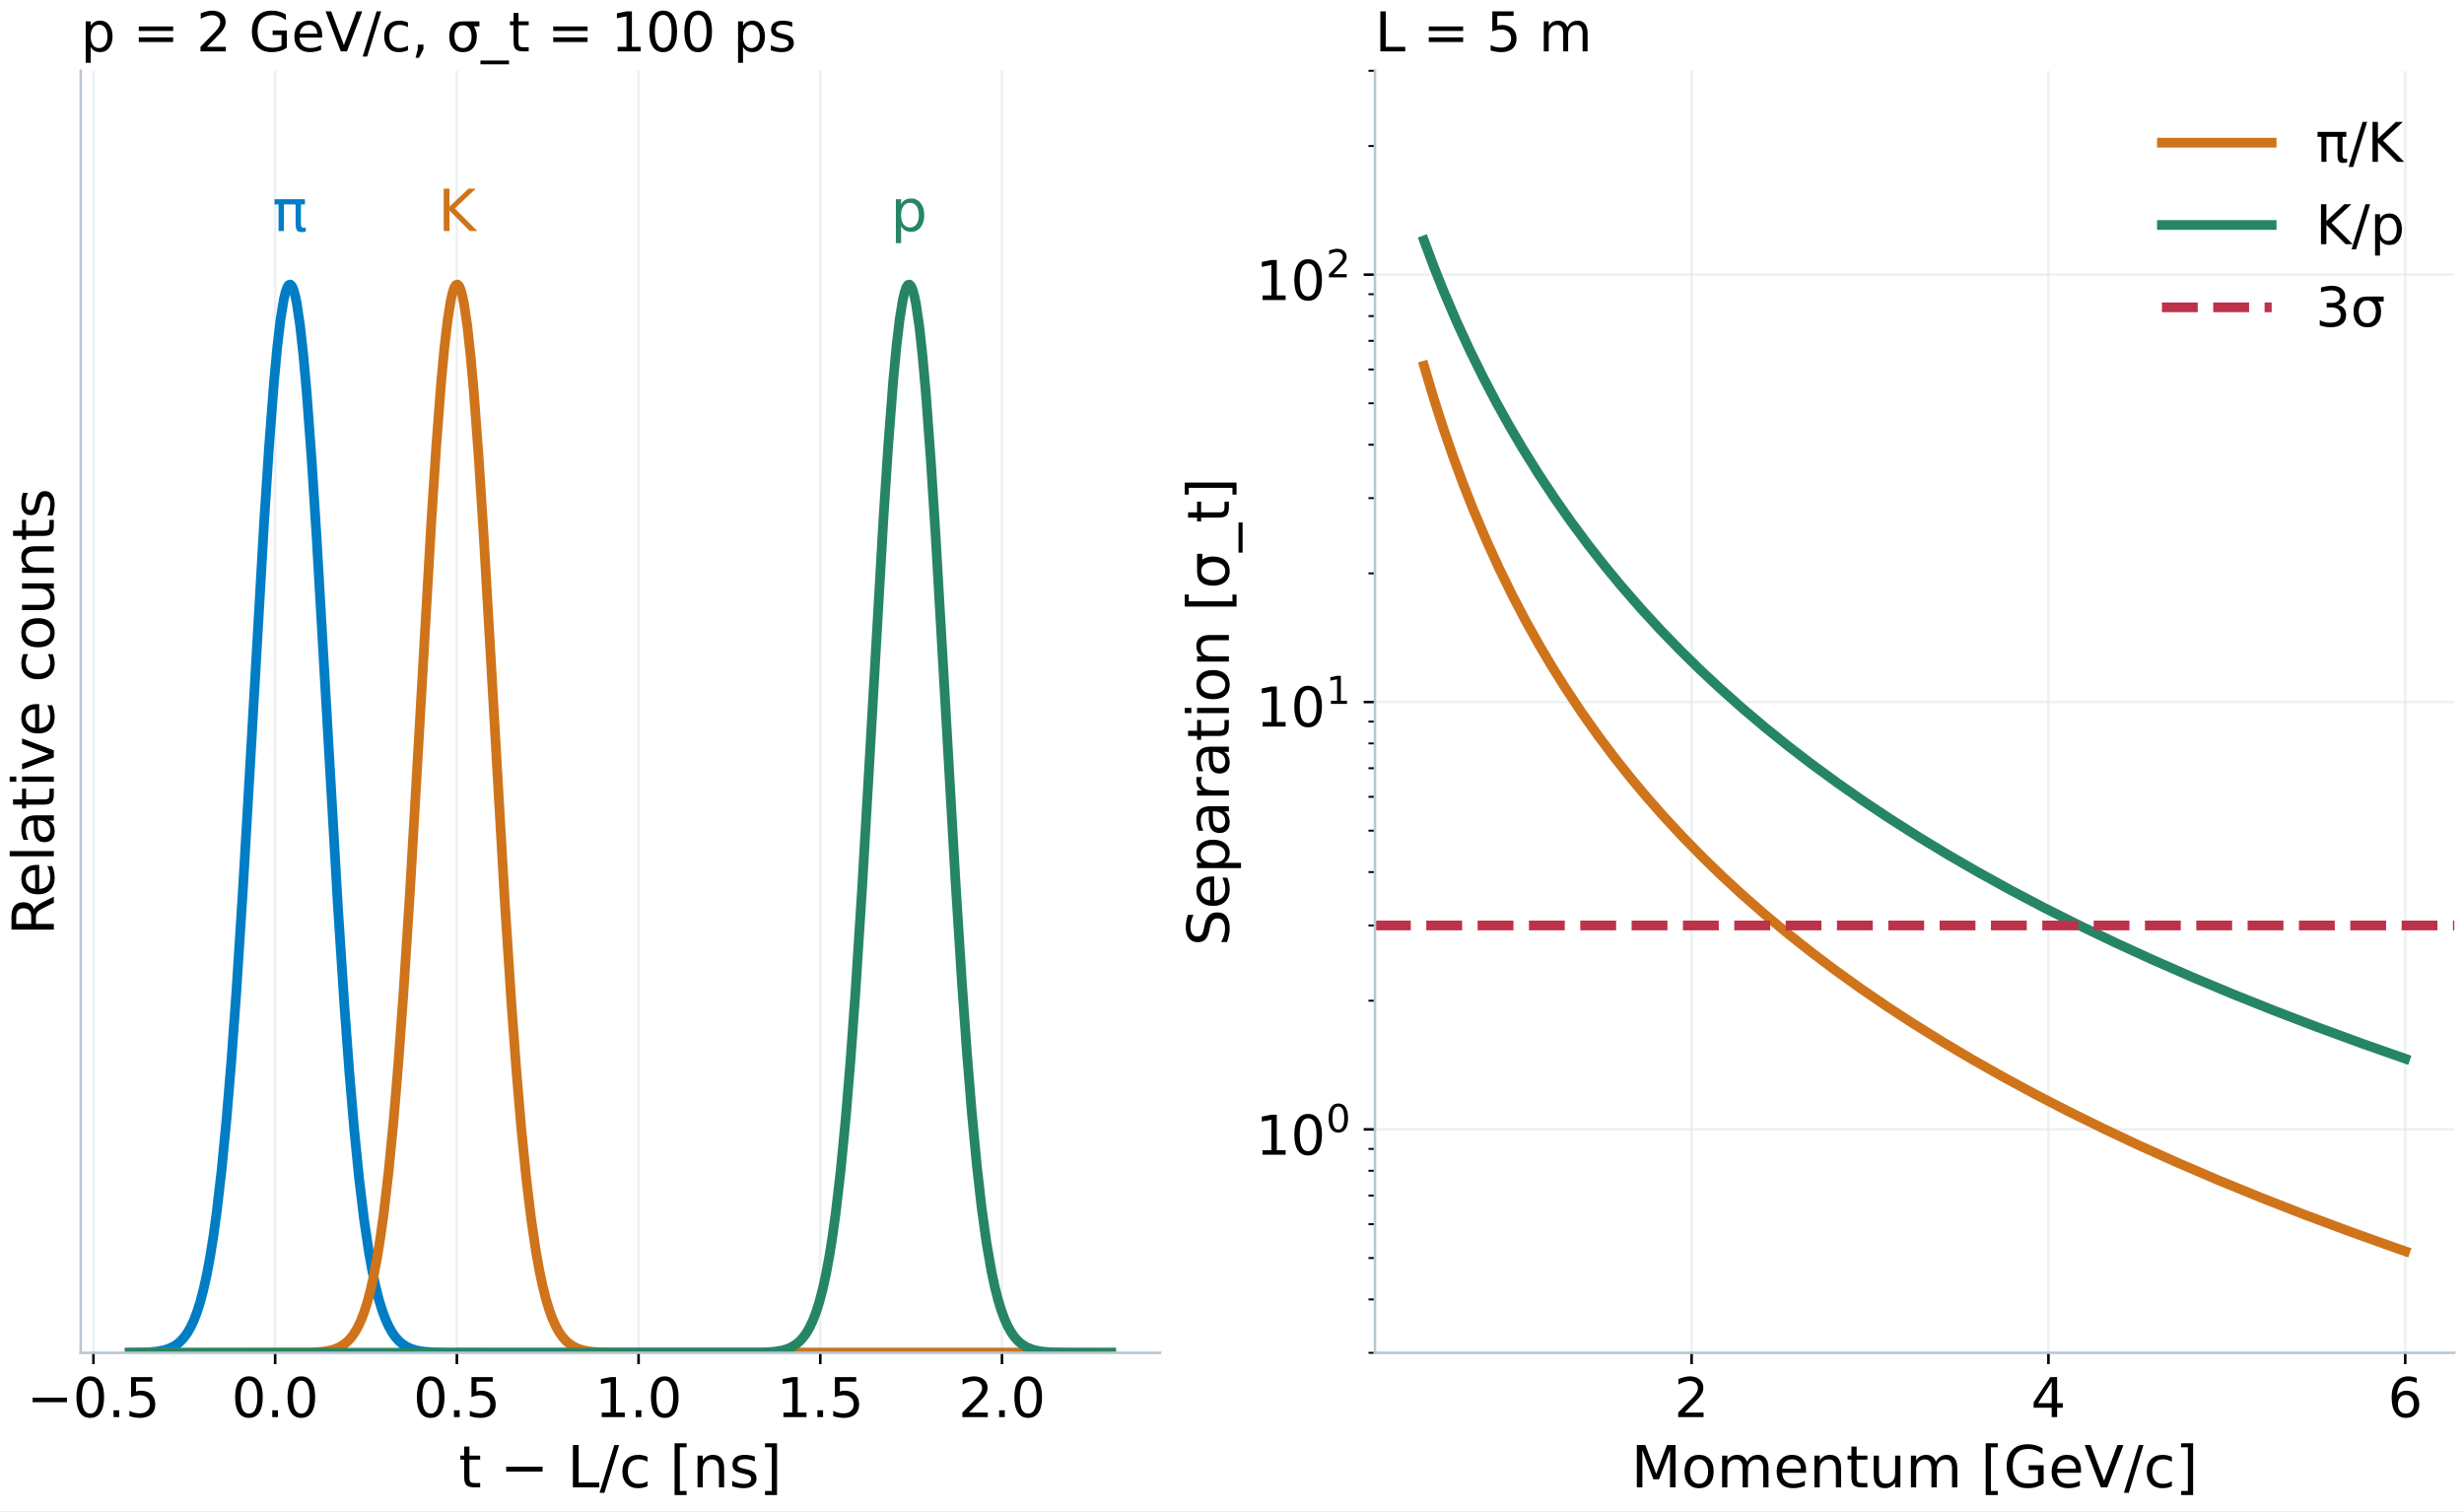
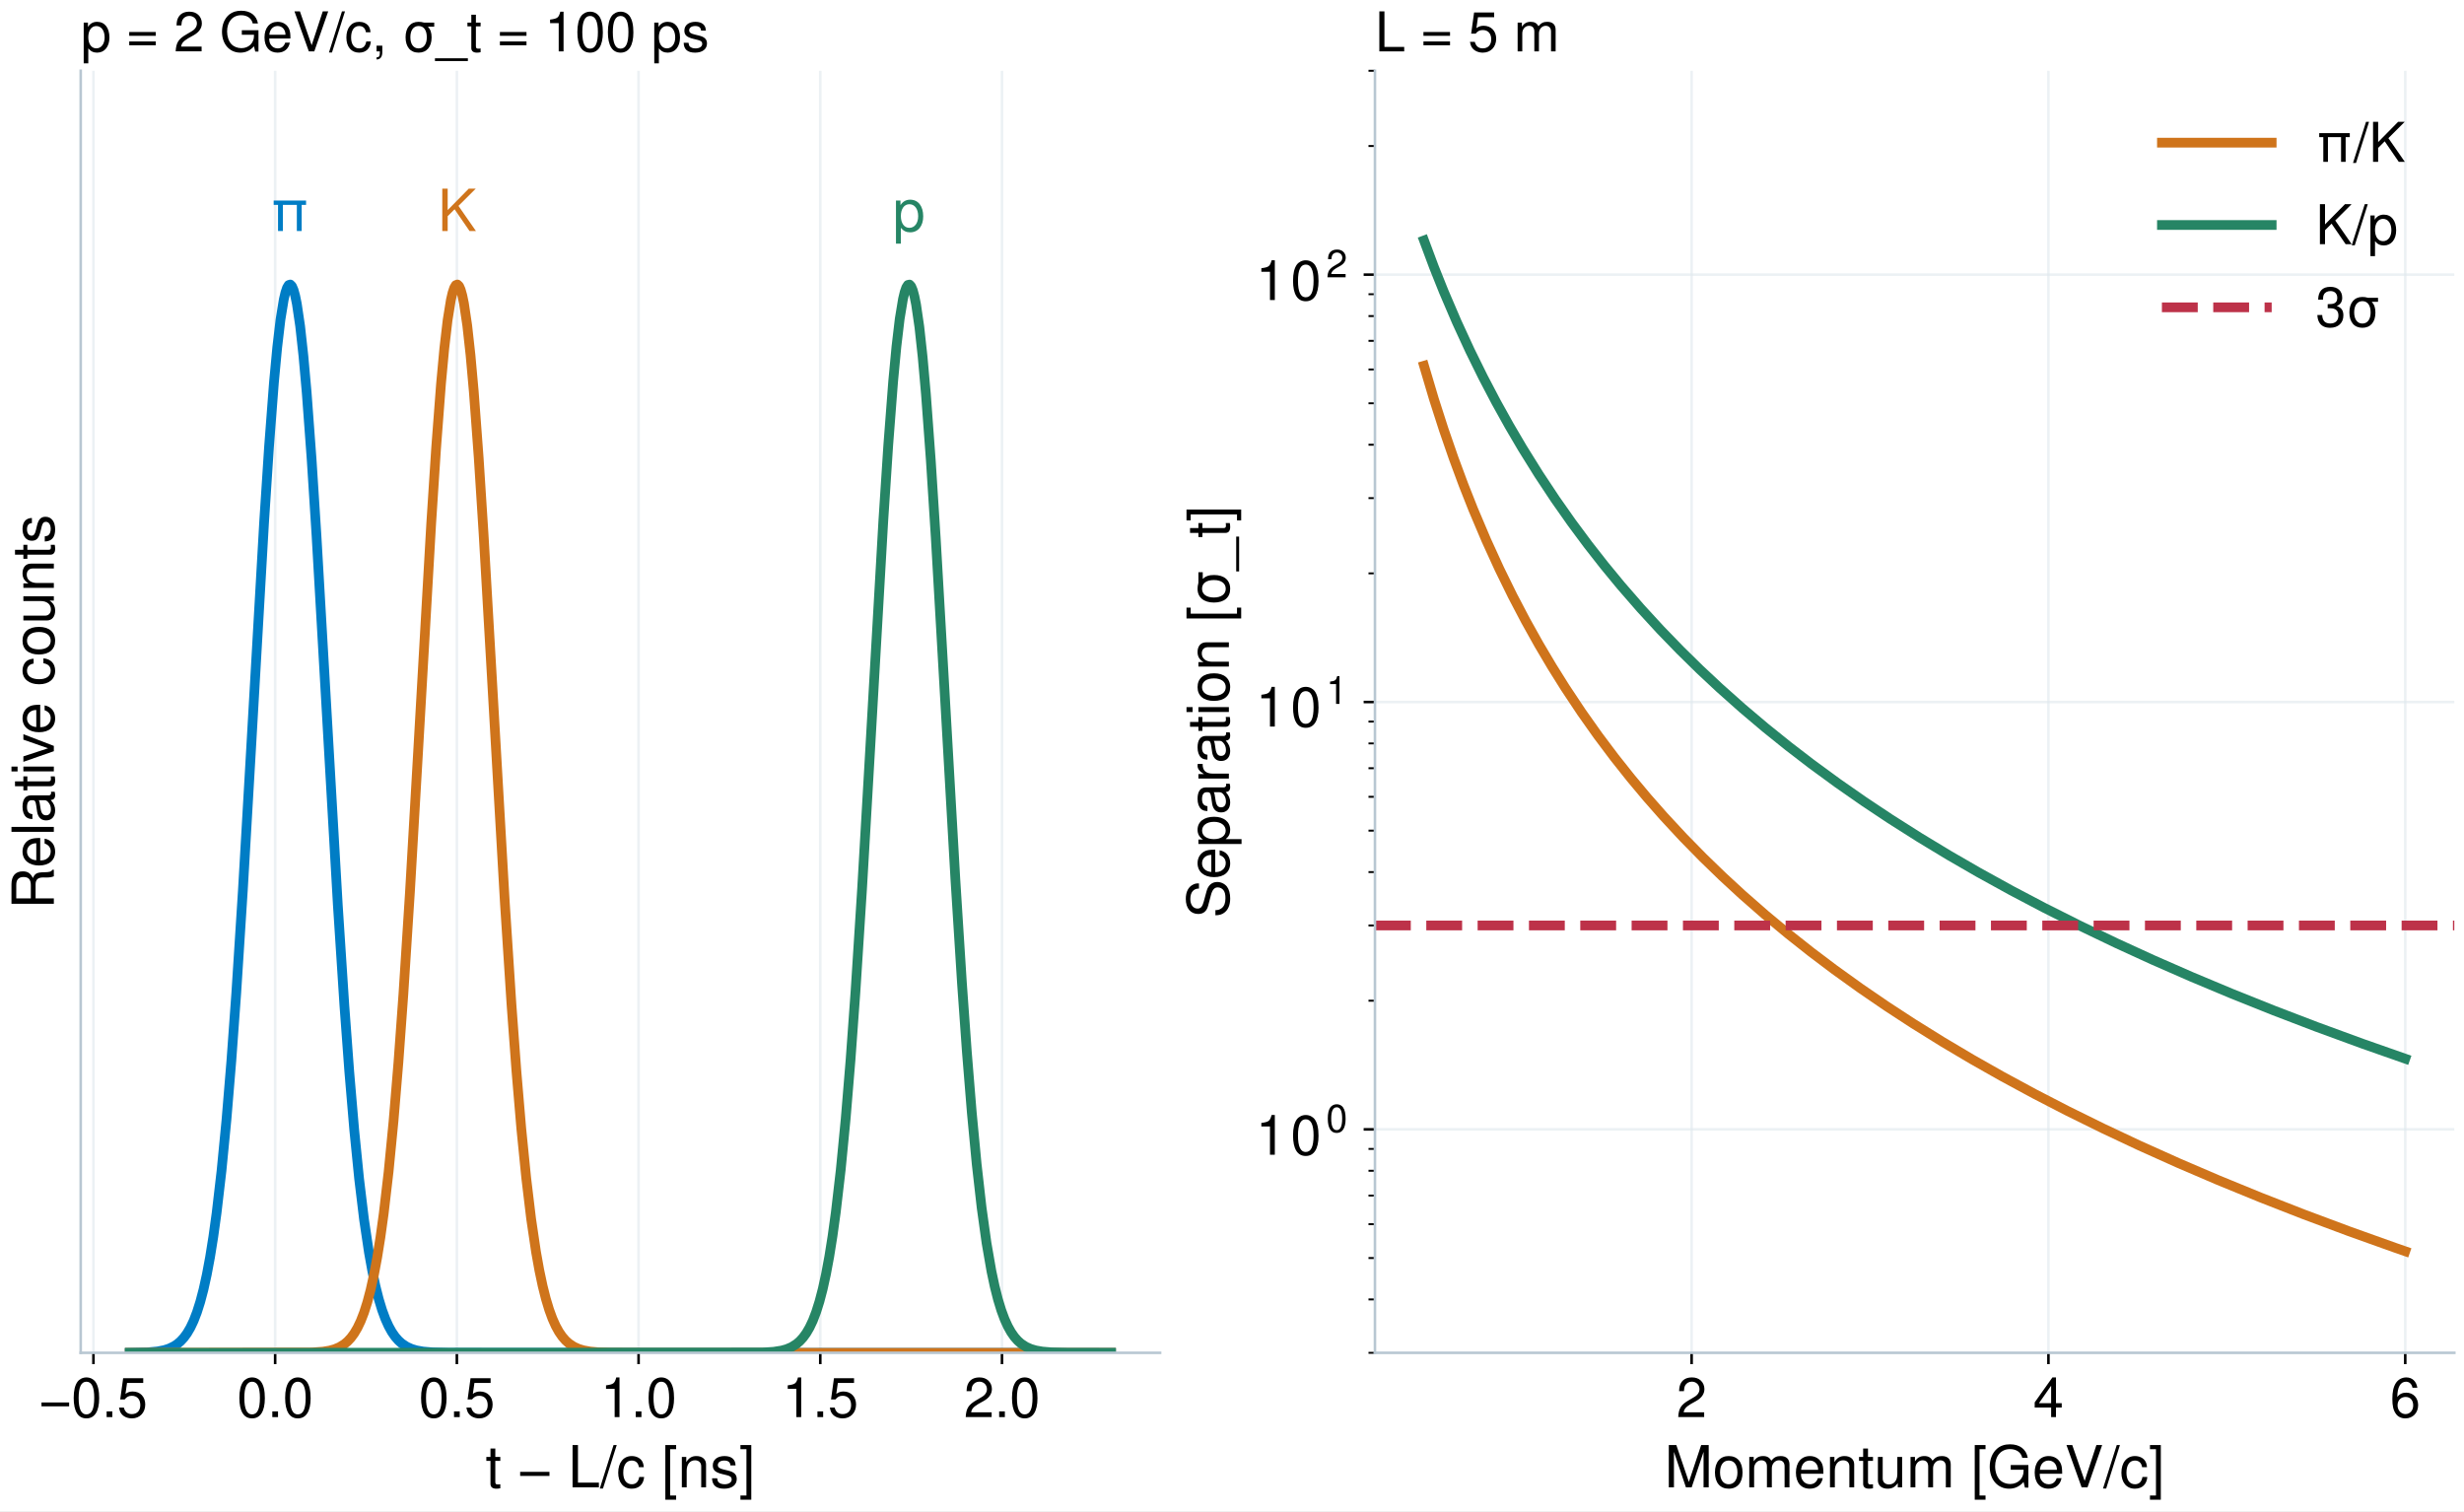
<svg xmlns="http://www.w3.org/2000/svg" xmlns:xlink="http://www.w3.org/1999/xlink" width="763.2pt" height="468pt" viewBox="0 0 763.2 468" version="1.1">
  <defs>
    <style type="text/css">*{stroke-linejoin: round; stroke-linecap: butt}</style>
  </defs>
  <g id="figure_1">
    <g id="patch_1">
      <path d="M 0 468  L 763.2 468  L 763.2 0  L 0 0  z " style="fill: #ffffff" />
    </g>
    <g id="axes_1">
      <g id="patch_2">
        <path d="M 25.002 418.998  L 359.324 418.998  L 359.324 21.916  L 25.002 21.916  z " style="fill: #ffffff" />
      </g>
      <g id="matplotlib.axis_1">
        <g id="xtick_1">
          <g id="line2d_1">
            <path d="M 28.941 418.998  L 28.941 21.916  " clip-path="url(#pc2891d6154)" style="fill: none; stroke: #e0e8ed; stroke-opacity: 0.6; stroke-width: 0.8; stroke-linecap: square" />
          </g>
          <g id="line2d_2">
            <defs>
              <path id="ma9c0c4a895" d="M 0 0  L 0 3.5  " style="stroke: #000000; stroke-width: 0.8" />
            </defs>
            <g>
              <use xlink:href="#ma9c0c4a895" x="28.941" y="418.998" style="stroke: #000000; stroke-width: 0.8" />
            </g>
          </g>
          <g id="text_1">
-             <text style="font-size: 17px; font-family: 'DejaVu Sans'; text-anchor: middle" x="28.941" y="438.914" transform="rotate(-0 28.94147 438.9144)">−0.5</text>
+             <text style="font-size: 17px; font-family: 'Helvetica Neue', Helvetica, Arial, sans-serif; text-anchor: middle" x="28.941" y="438.914" transform="rotate(-0 28.94147 438.9144)">−0.5</text>
          </g>
        </g>
        <g id="xtick_2">
          <g id="line2d_3">
            <path d="M 85.225 418.998  L 85.225 21.916  " clip-path="url(#pc2891d6154)" style="fill: none; stroke: #e0e8ed; stroke-opacity: 0.6; stroke-width: 0.8; stroke-linecap: square" />
          </g>
          <g id="line2d_4">
            <g>
              <use xlink:href="#ma9c0c4a895" x="85.225" y="418.998" style="stroke: #000000; stroke-width: 0.8" />
            </g>
          </g>
          <g id="text_2">
-             <text style="font-size: 17px; font-family: 'DejaVu Sans'; text-anchor: middle" x="85.225" y="438.914" transform="rotate(-0 85.2247 438.9144)">0.0</text>
+             <text style="font-size: 17px; font-family: 'Helvetica Neue', Helvetica, Arial, sans-serif; text-anchor: middle" x="85.225" y="438.914" transform="rotate(-0 85.2247 438.9144)">0.0</text>
          </g>
        </g>
        <g id="xtick_3">
          <g id="line2d_5">
            <path d="M 141.508 418.998  L 141.508 21.916  " clip-path="url(#pc2891d6154)" style="fill: none; stroke: #e0e8ed; stroke-opacity: 0.6; stroke-width: 0.8; stroke-linecap: square" />
          </g>
          <g id="line2d_6">
            <g>
              <use xlink:href="#ma9c0c4a895" x="141.508" y="418.998" style="stroke: #000000; stroke-width: 0.8" />
            </g>
          </g>
          <g id="text_3">
-             <text style="font-size: 17px; font-family: 'DejaVu Sans'; text-anchor: middle" x="141.508" y="438.914" transform="rotate(-0 141.5079 438.9144)">0.5</text>
+             <text style="font-size: 17px; font-family: 'Helvetica Neue', Helvetica, Arial, sans-serif; text-anchor: middle" x="141.508" y="438.914" transform="rotate(-0 141.5079 438.9144)">0.5</text>
          </g>
        </g>
        <g id="xtick_4">
          <g id="line2d_7">
            <path d="M 197.791 418.998  L 197.791 21.916  " clip-path="url(#pc2891d6154)" style="fill: none; stroke: #e0e8ed; stroke-opacity: 0.6; stroke-width: 0.8; stroke-linecap: square" />
          </g>
          <g id="line2d_8">
            <g>
              <use xlink:href="#ma9c0c4a895" x="197.791" y="418.998" style="stroke: #000000; stroke-width: 0.8" />
            </g>
          </g>
          <g id="text_4">
-             <text style="font-size: 17px; font-family: 'DejaVu Sans'; text-anchor: middle" x="197.791" y="438.914" transform="rotate(-0 197.7911 438.9144)">1.0</text>
+             <text style="font-size: 17px; font-family: 'Helvetica Neue', Helvetica, Arial, sans-serif; text-anchor: middle" x="197.791" y="438.914" transform="rotate(-0 197.7911 438.9144)">1.0</text>
          </g>
        </g>
        <g id="xtick_5">
          <g id="line2d_9">
            <path d="M 254.074 418.998  L 254.074 21.916  " clip-path="url(#pc2891d6154)" style="fill: none; stroke: #e0e8ed; stroke-opacity: 0.6; stroke-width: 0.8; stroke-linecap: square" />
          </g>
          <g id="line2d_10">
            <g>
              <use xlink:href="#ma9c0c4a895" x="254.074" y="418.998" style="stroke: #000000; stroke-width: 0.8" />
            </g>
          </g>
          <g id="text_5">
-             <text style="font-size: 17px; font-family: 'DejaVu Sans'; text-anchor: middle" x="254.074" y="438.914" transform="rotate(-0 254.0744 438.9144)">1.5</text>
+             <text style="font-size: 17px; font-family: 'Helvetica Neue', Helvetica, Arial, sans-serif; text-anchor: middle" x="254.074" y="438.914" transform="rotate(-0 254.0744 438.9144)">1.5</text>
          </g>
        </g>
        <g id="xtick_6">
          <g id="line2d_11">
            <path d="M 310.358 418.998  L 310.358 21.916  " clip-path="url(#pc2891d6154)" style="fill: none; stroke: #e0e8ed; stroke-opacity: 0.6; stroke-width: 0.8; stroke-linecap: square" />
          </g>
          <g id="line2d_12">
            <g>
              <use xlink:href="#ma9c0c4a895" x="310.358" y="418.998" style="stroke: #000000; stroke-width: 0.8" />
            </g>
          </g>
          <g id="text_6">
-             <text style="font-size: 17px; font-family: 'DejaVu Sans'; text-anchor: middle" x="310.358" y="438.914" transform="rotate(-0 310.3576 438.9144)">2.0</text>
+             <text style="font-size: 17px; font-family: 'Helvetica Neue', Helvetica, Arial, sans-serif; text-anchor: middle" x="310.358" y="438.914" transform="rotate(-0 310.3576 438.9144)">2.0</text>
          </g>
        </g>
        <g id="text_7">
-           <text style="font-size: 18px; font-family: 'DejaVu Sans'; text-anchor: middle" x="192.163" y="460.676" transform="rotate(-0 192.1628 460.6755)">t − L/c [ns]</text>
+           <text style="font-size: 18px; font-family: 'Helvetica Neue', Helvetica, Arial, sans-serif; text-anchor: middle" x="192.163" y="460.676" transform="rotate(-0 192.1628 460.6755)">t − L/c [ns]</text>
        </g>
      </g>
      <g id="matplotlib.axis_2">
        <g id="text_8">
-           <text style="font-size: 18px; font-family: 'DejaVu Sans'; text-anchor: middle" x="16.677" y="220.457" transform="rotate(-90 16.67743 220.4573)">Relative counts</text>
+           <text style="font-size: 18px; font-family: 'Helvetica Neue', Helvetica, Arial, sans-serif; text-anchor: middle" x="16.677" y="220.457" transform="rotate(-90 16.67743 220.4573)">Relative counts</text>
        </g>
      </g>
      <g id="line2d_13">
        <path d="M 40.198 418.978  L 45.779 418.84  L 48.824 418.558  L 50.853 418.164  L 52.376 417.678  L 53.898 416.947  L 54.913 416.276  L 55.927 415.413  L 56.942 414.315  L 57.957 412.93  L 58.972 411.2  L 59.987 409.057  L 61.001 406.428  L 62.016 403.233  L 63.031 399.385  L 64.046 394.796  L 65.06 389.375  L 66.075 383.033  L 67.09 375.687  L 68.612 362.626  L 70.134 346.957  L 71.657 328.6  L 73.179 307.621  L 75.208 276.012  L 77.745 232.334  L 81.804 161.72  L 83.327 138.393  L 84.849 118.495  L 85.864 107.632  L 86.878 98.987  L 87.893 92.764  L 88.401 90.61  L 88.908 89.112  L 89.415 88.28  L 89.923 88.119  L 90.43 88.63  L 90.938 89.81  L 91.445 91.651  L 91.952 94.143  L 92.967 101.013  L 93.982 110.258  L 94.997 121.66  L 96.519 142.229  L 98.041 166.042  L 100.578 209.937  L 104.637 280.336  L 106.667 311.445  L 108.189 331.981  L 109.711 349.871  L 111.233 365.079  L 112.756 377.702  L 114.278 387.944  L 115.293 393.577  L 116.307 398.357  L 117.322 402.374  L 118.337 405.718  L 119.352 408.475  L 120.366 410.727  L 121.381 412.55  L 122.396 414.011  L 123.411 415.173  L 124.426 416.088  L 125.948 417.096  L 127.47 417.777  L 128.992 418.229  L 131.022 418.594  L 134.066 418.854  L 138.633 418.971  L 152.84 418.998  L 344.128 418.998  L 344.128 418.998  " clip-path="url(#pc2891d6154)" style="fill: none; stroke: #007dc5; stroke-width: 3; stroke-linecap: square" />
      </g>
      <g id="line2d_14">
        <path d="M 40.198 418.998  L 96.519 418.888  L 100.071 418.629  L 102.1 418.291  L 103.622 417.873  L 105.145 417.239  L 106.667 416.297  L 107.682 415.441  L 108.696 414.35  L 109.711 412.975  L 110.726 411.255  L 111.741 409.126  L 112.756 406.512  L 113.77 403.334  L 114.785 399.507  L 115.8 394.94  L 116.815 389.545  L 117.83 383.231  L 118.844 375.915  L 120.366 362.903  L 121.889 347.285  L 123.411 328.979  L 124.933 308.049  L 126.963 276.495  L 129.5 232.856  L 133.559 162.197  L 135.081 138.814  L 136.603 118.84  L 137.618 107.916  L 138.633 99.204  L 139.647 92.909  L 140.155 90.717  L 140.662 89.181  L 141.17 88.31  L 141.677 88.11  L 142.184 88.582  L 142.692 89.724  L 143.199 91.527  L 143.707 93.981  L 144.721 100.78  L 145.736 109.959  L 146.751 121.302  L 148.273 141.798  L 149.795 165.559  L 152.332 209.414  L 156.391 279.859  L 158.421 311.024  L 159.943 331.609  L 161.465 349.552  L 162.988 364.81  L 164.51 377.482  L 166.032 387.767  L 167.047 393.427  L 168.062 398.23  L 169.076 402.268  L 170.091 405.63  L 171.106 408.402  L 172.121 410.668  L 173.136 412.502  L 174.15 413.974  L 175.165 415.143  L 176.18 416.064  L 177.702 417.08  L 179.224 417.767  L 180.746 418.222  L 182.776 418.59  L 185.313 418.824  L 189.372 418.958  L 200.027 418.998  L 344.128 418.998  L 344.128 418.998  " clip-path="url(#pc2891d6154)" style="fill: none; stroke: #cf741b; stroke-width: 3; stroke-linecap: square" />
      </g>
      <g id="line2d_15">
        <path d="M 40.198 418.998  L 236.052 418.905  L 239.604 418.679  L 242.141 418.278  L 243.663 417.853  L 245.186 417.209  L 246.708 416.253  L 247.723 415.384  L 248.737 414.278  L 249.752 412.884  L 250.767 411.143  L 251.782 408.987  L 252.796 406.343  L 253.811 403.129  L 254.826 399.261  L 255.841 394.649  L 256.856 389.202  L 257.87 382.832  L 258.885 375.455  L 260.407 362.345  L 261.93 346.623  L 263.452 328.213  L 264.974 307.184  L 267.004 275.521  L 269.541 231.805  L 273.6 161.237  L 275.122 137.966  L 276.644 118.146  L 277.659 107.345  L 278.674 98.768  L 279.688 92.619  L 280.196 90.503  L 280.703 89.045  L 281.211 88.252  L 281.718 88.131  L 282.225 88.681  L 282.733 89.9  L 283.24 91.78  L 283.748 94.309  L 284.762 101.252  L 285.777 110.564  L 286.792 122.026  L 288.314 142.668  L 289.836 166.534  L 292.373 210.468  L 295.925 272.488  L 297.955 304.486  L 299.477 325.817  L 300.999 344.549  L 302.521 360.593  L 304.043 374.01  L 305.566 384.972  L 307.088 393.73  L 308.103 398.486  L 309.117 402.482  L 310.132 405.807  L 311.147 408.548  L 312.162 410.786  L 313.176 412.598  L 314.191 414.05  L 315.206 415.203  L 316.221 416.112  L 317.743 417.112  L 319.265 417.788  L 320.787 418.236  L 322.817 418.598  L 325.861 418.855  L 330.428 418.972  L 344.128 418.998  L 344.128 418.998  " clip-path="url(#pc2891d6154)" style="fill: none; stroke: #268565; stroke-width: 3; stroke-linecap: square" />
      </g>
      <g id="patch_3">
        <path d="M 25.002 418.998  L 25.002 21.916  " style="fill: none; stroke: #b8c7d2; stroke-width: 0.8; stroke-linejoin: miter; stroke-linecap: square" />
      </g>
      <g id="patch_4">
        <path d="M 25.002 418.998  L 359.324 418.998  " style="fill: none; stroke: #b8c7d2; stroke-width: 0.8; stroke-linejoin: miter; stroke-linecap: square" />
      </g>
      <g id="text_9">
-         <text style="font-size: 18px; font-family: 'DejaVu Sans'; text-anchor: middle; fill: #007dc5" x="89.791" y="71.552" transform="rotate(-0 89.79058 71.55152)">π</text>
+         <text style="font-size: 18px; font-family: 'Helvetica Neue', Helvetica, Arial, sans-serif; text-anchor: middle; fill: #007dc5" x="89.791" y="71.552" transform="rotate(-0 89.79058 71.55152)">π</text>
      </g>
      <g id="text_10">
-         <text style="font-size: 18px; font-family: 'DejaVu Sans'; text-anchor: middle; fill: #cf741b" x="141.574" y="71.552" transform="rotate(-0 141.5742 71.55152)">K</text>
+         <text style="font-size: 18px; font-family: 'Helvetica Neue', Helvetica, Arial, sans-serif; text-anchor: middle; fill: #cf741b" x="141.574" y="71.552" transform="rotate(-0 141.5742 71.55152)">K</text>
      </g>
      <g id="text_11">
-         <text style="font-size: 18px; font-family: 'DejaVu Sans'; text-anchor: middle; fill: #268565" x="281.556" y="71.552" transform="rotate(-0 281.5559 71.55152)">p</text>
+         <text style="font-size: 18px; font-family: 'Helvetica Neue', Helvetica, Arial, sans-serif; text-anchor: middle; fill: #268565" x="281.556" y="71.552" transform="rotate(-0 281.5559 71.55152)">p</text>
      </g>
      <g id="text_12">
-         <text style="font-size: 17px; font-family: 'DejaVu Sans'; text-anchor: start" x="25.002" y="15.916" transform="rotate(-0 25.00165 15.91626)">p = 2 GeV/c, σ_t = 100 ps</text>
+         <text style="font-size: 17px; font-family: 'Helvetica Neue', Helvetica, Arial, sans-serif; text-anchor: start" x="25.002" y="15.916" transform="rotate(-0 25.00165 15.91626)">p = 2 GeV/c, σ_t = 100 ps</text>
      </g>
    </g>
    <g id="axes_2">
      <g id="patch_5">
        <path d="M 425.877 418.998  L 760.2 418.998  L 760.2 21.916  L 425.877 21.916  z " style="fill: #ffffff" />
      </g>
      <g id="matplotlib.axis_3">
        <g id="xtick_7">
          <g id="line2d_16">
            <path d="M 523.964 418.998  L 523.964 21.916  " clip-path="url(#pdcb439206a)" style="fill: none; stroke: #e0e8ed; stroke-opacity: 0.6; stroke-width: 0.8; stroke-linecap: square" />
          </g>
          <g id="line2d_17">
            <g>
              <use xlink:href="#ma9c0c4a895" x="523.964" y="418.998" style="stroke: #000000; stroke-width: 0.8" />
            </g>
          </g>
          <g id="text_13">
-             <text style="font-size: 17px; font-family: 'DejaVu Sans'; text-anchor: middle" x="523.964" y="438.914" transform="rotate(-0 523.9637 438.9144)">2</text>
+             <text style="font-size: 17px; font-family: 'Helvetica Neue', Helvetica, Arial, sans-serif; text-anchor: middle" x="523.964" y="438.914" transform="rotate(-0 523.9637 438.9144)">2</text>
          </g>
        </g>
        <g id="xtick_8">
          <g id="line2d_18">
            <path d="M 634.484 418.998  L 634.484 21.916  " clip-path="url(#pdcb439206a)" style="fill: none; stroke: #e0e8ed; stroke-opacity: 0.6; stroke-width: 0.8; stroke-linecap: square" />
          </g>
          <g id="line2d_19">
            <g>
              <use xlink:href="#ma9c0c4a895" x="634.484" y="418.998" style="stroke: #000000; stroke-width: 0.8" />
            </g>
          </g>
          <g id="text_14">
-             <text style="font-size: 17px; font-family: 'DejaVu Sans'; text-anchor: middle" x="634.484" y="438.914" transform="rotate(-0 634.4835 438.9144)">4</text>
+             <text style="font-size: 17px; font-family: 'Helvetica Neue', Helvetica, Arial, sans-serif; text-anchor: middle" x="634.484" y="438.914" transform="rotate(-0 634.4835 438.9144)">4</text>
          </g>
        </g>
        <g id="xtick_9">
          <g id="line2d_20">
            <path d="M 745.003 418.998  L 745.003 21.916  " clip-path="url(#pdcb439206a)" style="fill: none; stroke: #e0e8ed; stroke-opacity: 0.6; stroke-width: 0.8; stroke-linecap: square" />
          </g>
          <g id="line2d_21">
            <g>
              <use xlink:href="#ma9c0c4a895" x="745.003" y="418.998" style="stroke: #000000; stroke-width: 0.8" />
            </g>
          </g>
          <g id="text_15">
-             <text style="font-size: 17px; font-family: 'DejaVu Sans'; text-anchor: middle" x="745.003" y="438.914" transform="rotate(-0 745.0033 438.9144)">6</text>
+             <text style="font-size: 17px; font-family: 'Helvetica Neue', Helvetica, Arial, sans-serif; text-anchor: middle" x="745.003" y="438.914" transform="rotate(-0 745.0033 438.9144)">6</text>
          </g>
        </g>
        <g id="text_16">
-           <text style="font-size: 18px; font-family: 'DejaVu Sans'; text-anchor: middle" x="593.039" y="460.676" transform="rotate(-0 593.0386 460.6755)">Momentum [GeV/c]</text>
+           <text style="font-size: 18px; font-family: 'Helvetica Neue', Helvetica, Arial, sans-serif; text-anchor: middle" x="593.039" y="460.676" transform="rotate(-0 593.0386 460.6755)">Momentum [GeV/c]</text>
        </g>
      </g>
      <g id="matplotlib.axis_4">
        <g id="ytick_1">
          <g id="line2d_22">
            <path d="M 425.877 349.79  L 760.2 349.79  " clip-path="url(#pdcb439206a)" style="fill: none; stroke: #e0e8ed; stroke-opacity: 0.6; stroke-width: 0.8; stroke-linecap: square" />
          </g>
          <g id="line2d_23">
            <defs>
              <path id="m5ecd63f481" d="M 0 0  L -3.5 0  " style="stroke: #000000; stroke-width: 0.8" />
            </defs>
            <g>
              <use xlink:href="#m5ecd63f481" x="425.877" y="349.79" style="stroke: #000000; stroke-width: 0.8" />
            </g>
          </g>
          <g id="text_17">
            <g transform="translate(388.9574 357.7798)">
              <text>
-                 <tspan x="0" y="-0.141" style="font-size: 17px; font-family: 'DejaVu Sans'">1</tspan>
-                 <tspan x="10.816" y="-0.141" style="font-size: 17px; font-family: 'DejaVu Sans'">0</tspan>
-                 <tspan x="21.795" y="-7.162" style="font-size: 11.9px; font-family: 'DejaVu Sans'">0</tspan>
+                 <tspan x="0" y="-0.141" style="font-size: 17px; font-family: 'Helvetica Neue', Helvetica, Arial, sans-serif">1</tspan>
+                 <tspan x="10.816" y="-0.141" style="font-size: 17px; font-family: 'Helvetica Neue', Helvetica, Arial, sans-serif">0</tspan>
+                 <tspan x="21.795" y="-7.162" style="font-size: 11.9px; font-family: 'Helvetica Neue', Helvetica, Arial, sans-serif">0</tspan>
              </text>
            </g>
          </g>
        </g>
        <g id="ytick_2">
          <g id="line2d_24">
            <path d="M 425.877 217.429  L 760.2 217.429  " clip-path="url(#pdcb439206a)" style="fill: none; stroke: #e0e8ed; stroke-opacity: 0.6; stroke-width: 0.8; stroke-linecap: square" />
          </g>
          <g id="line2d_25">
            <g>
              <use xlink:href="#m5ecd63f481" x="425.877" y="217.429" style="stroke: #000000; stroke-width: 0.8" />
            </g>
          </g>
          <g id="text_18">
            <g transform="translate(388.9574 225.3341)">
              <text>
-                 <tspan x="0" y="-0.306" style="font-size: 17px; font-family: 'DejaVu Sans'">1</tspan>
-                 <tspan x="10.816" y="-0.306" style="font-size: 17px; font-family: 'DejaVu Sans'">0</tspan>
-                 <tspan x="21.795" y="-7.327" style="font-size: 11.9px; font-family: 'DejaVu Sans'">1</tspan>
+                 <tspan x="0" y="-0.306" style="font-size: 17px; font-family: 'Helvetica Neue', Helvetica, Arial, sans-serif">1</tspan>
+                 <tspan x="10.816" y="-0.306" style="font-size: 17px; font-family: 'Helvetica Neue', Helvetica, Arial, sans-serif">0</tspan>
+                 <tspan x="21.795" y="-7.327" style="font-size: 11.9px; font-family: 'Helvetica Neue', Helvetica, Arial, sans-serif">1</tspan>
              </text>
            </g>
          </g>
        </g>
        <g id="ytick_3">
          <g id="line2d_26">
            <path d="M 425.877 85.068  L 760.2 85.068  " clip-path="url(#pdcb439206a)" style="fill: none; stroke: #e0e8ed; stroke-opacity: 0.6; stroke-width: 0.8; stroke-linecap: square" />
          </g>
          <g id="line2d_27">
            <g>
              <use xlink:href="#m5ecd63f481" x="425.877" y="85.068" style="stroke: #000000; stroke-width: 0.8" />
            </g>
          </g>
          <g id="text_19">
            <g transform="translate(388.9574 93.05836)">
              <text>
-                 <tspan x="0" y="-0.141" style="font-size: 17px; font-family: 'DejaVu Sans'">1</tspan>
-                 <tspan x="10.816" y="-0.141" style="font-size: 17px; font-family: 'DejaVu Sans'">0</tspan>
-                 <tspan x="21.795" y="-7.162" style="font-size: 11.9px; font-family: 'DejaVu Sans'">2</tspan>
+                 <tspan x="0" y="-0.141" style="font-size: 17px; font-family: 'Helvetica Neue', Helvetica, Arial, sans-serif">1</tspan>
+                 <tspan x="10.816" y="-0.141" style="font-size: 17px; font-family: 'Helvetica Neue', Helvetica, Arial, sans-serif">0</tspan>
+                 <tspan x="21.795" y="-7.162" style="font-size: 11.9px; font-family: 'Helvetica Neue', Helvetica, Arial, sans-serif">2</tspan>
              </text>
            </g>
          </g>
        </g>
        <g id="ytick_4">
          <g id="line2d_28">
            <defs>
              <path id="m4688268053" d="M 0 0  L -2 0  " style="stroke: #000000; stroke-width: 0.6" />
            </defs>
            <g>
              <use xlink:href="#m4688268053" x="425.877" y="418.998" style="stroke: #000000; stroke-width: 0.6" />
            </g>
          </g>
        </g>
        <g id="ytick_5">
          <g id="line2d_29">
            <g>
              <use xlink:href="#m4688268053" x="425.877" y="402.461" style="stroke: #000000; stroke-width: 0.6" />
            </g>
          </g>
        </g>
        <g id="ytick_6">
          <g id="line2d_30">
            <g>
              <use xlink:href="#m4688268053" x="425.877" y="389.634" style="stroke: #000000; stroke-width: 0.6" />
            </g>
          </g>
        </g>
        <g id="ytick_7">
          <g id="line2d_31">
            <g>
              <use xlink:href="#m4688268053" x="425.877" y="379.154" style="stroke: #000000; stroke-width: 0.6" />
            </g>
          </g>
        </g>
        <g id="ytick_8">
          <g id="line2d_32">
            <g>
              <use xlink:href="#m4688268053" x="425.877" y="370.293" style="stroke: #000000; stroke-width: 0.6" />
            </g>
          </g>
        </g>
        <g id="ytick_9">
          <g id="line2d_33">
            <g>
              <use xlink:href="#m4688268053" x="425.877" y="362.617" style="stroke: #000000; stroke-width: 0.6" />
            </g>
          </g>
        </g>
        <g id="ytick_10">
          <g id="line2d_34">
            <g>
              <use xlink:href="#m4688268053" x="425.877" y="355.846" style="stroke: #000000; stroke-width: 0.6" />
            </g>
          </g>
        </g>
        <g id="ytick_11">
          <g id="line2d_35">
            <g>
              <use xlink:href="#m4688268053" x="425.877" y="309.945" style="stroke: #000000; stroke-width: 0.6" />
            </g>
          </g>
        </g>
        <g id="ytick_12">
          <g id="line2d_36">
            <g>
              <use xlink:href="#m4688268053" x="425.877" y="286.638" style="stroke: #000000; stroke-width: 0.6" />
            </g>
          </g>
        </g>
        <g id="ytick_13">
          <g id="line2d_37">
            <g>
              <use xlink:href="#m4688268053" x="425.877" y="270.101" style="stroke: #000000; stroke-width: 0.6" />
            </g>
          </g>
        </g>
        <g id="ytick_14">
          <g id="line2d_38">
            <g>
              <use xlink:href="#m4688268053" x="425.877" y="257.274" style="stroke: #000000; stroke-width: 0.6" />
            </g>
          </g>
        </g>
        <g id="ytick_15">
          <g id="line2d_39">
            <g>
              <use xlink:href="#m4688268053" x="425.877" y="246.793" style="stroke: #000000; stroke-width: 0.6" />
            </g>
          </g>
        </g>
        <g id="ytick_16">
          <g id="line2d_40">
            <g>
              <use xlink:href="#m4688268053" x="425.877" y="237.932" style="stroke: #000000; stroke-width: 0.6" />
            </g>
          </g>
        </g>
        <g id="ytick_17">
          <g id="line2d_41">
            <g>
              <use xlink:href="#m4688268053" x="425.877" y="230.256" style="stroke: #000000; stroke-width: 0.6" />
            </g>
          </g>
        </g>
        <g id="ytick_18">
          <g id="line2d_42">
            <g>
              <use xlink:href="#m4688268053" x="425.877" y="223.486" style="stroke: #000000; stroke-width: 0.6" />
            </g>
          </g>
        </g>
        <g id="ytick_19">
          <g id="line2d_43">
            <g>
              <use xlink:href="#m4688268053" x="425.877" y="177.585" style="stroke: #000000; stroke-width: 0.6" />
            </g>
          </g>
        </g>
        <g id="ytick_20">
          <g id="line2d_44">
            <g>
              <use xlink:href="#m4688268053" x="425.877" y="154.277" style="stroke: #000000; stroke-width: 0.6" />
            </g>
          </g>
        </g>
        <g id="ytick_21">
          <g id="line2d_45">
            <g>
              <use xlink:href="#m4688268053" x="425.877" y="137.74" style="stroke: #000000; stroke-width: 0.6" />
            </g>
          </g>
        </g>
        <g id="ytick_22">
          <g id="line2d_46">
            <g>
              <use xlink:href="#m4688268053" x="425.877" y="124.913" style="stroke: #000000; stroke-width: 0.6" />
            </g>
          </g>
        </g>
        <g id="ytick_23">
          <g id="line2d_47">
            <g>
              <use xlink:href="#m4688268053" x="425.877" y="114.432" style="stroke: #000000; stroke-width: 0.6" />
            </g>
          </g>
        </g>
        <g id="ytick_24">
          <g id="line2d_48">
            <g>
              <use xlink:href="#m4688268053" x="425.877" y="105.571" style="stroke: #000000; stroke-width: 0.6" />
            </g>
          </g>
        </g>
        <g id="ytick_25">
          <g id="line2d_49">
            <g>
              <use xlink:href="#m4688268053" x="425.877" y="97.895" style="stroke: #000000; stroke-width: 0.6" />
            </g>
          </g>
        </g>
        <g id="ytick_26">
          <g id="line2d_50">
            <g>
              <use xlink:href="#m4688268053" x="425.877" y="91.125" style="stroke: #000000; stroke-width: 0.6" />
            </g>
          </g>
        </g>
        <g id="ytick_27">
          <g id="line2d_51">
            <g>
              <use xlink:href="#m4688268053" x="425.877" y="45.224" style="stroke: #000000; stroke-width: 0.6" />
            </g>
          </g>
        </g>
        <g id="ytick_28">
          <g id="line2d_52">
            <g>
              <use xlink:href="#m4688268053" x="425.877" y="21.916" style="stroke: #000000; stroke-width: 0.6" />
            </g>
          </g>
        </g>
        <g id="text_20">
-           <text style="font-size: 18px; font-family: 'DejaVu Sans'; text-anchor: middle" x="380.633" y="220.457" transform="rotate(-90 380.6332 220.4573)">Separation [σ_t]</text>
+           <text style="font-size: 18px; font-family: 'Helvetica Neue', Helvetica, Arial, sans-serif; text-anchor: middle" x="380.633" y="220.457" transform="rotate(-90 380.6332 220.4573)">Separation [σ_t]</text>
        </g>
      </g>
      <g id="line2d_53">
        <path d="M 441.074 113.274  L 444.123 123.536  L 447.173 133.023  L 450.222 141.84  L 453.272 150.074  L 456.321 157.794  L 460.387 167.387  L 464.453 176.281  L 468.519 184.568  L 472.585 192.323  L 476.651 199.608  L 480.717 206.475  L 484.783 212.967  L 489.865 220.614  L 494.948 227.797  L 500.03 234.567  L 505.113 240.969  L 510.195 247.041  L 515.277 252.813  L 521.376 259.384  L 527.475 265.604  L 533.574 271.51  L 539.673 277.131  L 546.788 283.362  L 553.904 289.276  L 561.019 294.904  L 568.135 300.271  L 576.267 306.115  L 584.398 311.679  L 592.53 316.987  L 601.679 322.681  L 610.827 328.108  L 619.975 333.291  L 630.14 338.79  L 640.305 344.039  L 651.487 349.55  L 662.668 354.81  L 674.866 360.286  L 687.064 365.515  L 700.278 370.923  L 713.492 376.089  L 727.723 381.405  L 741.954 386.487  L 745.003 387.547  L 745.003 387.547  " clip-path="url(#pdcb439206a)" style="fill: none; stroke: #cf741b; stroke-width: 3; stroke-linecap: square" />
      </g>
      <g id="line2d_54">
        <path d="M 441.074 74.464  L 444.123 82.633  L 447.173 90.271  L 451.239 99.762  L 455.305 108.584  L 459.371 116.834  L 463.437 124.586  L 467.503 131.898  L 471.568 138.819  L 476.651 146.976  L 481.733 154.644  L 486.816 161.877  L 491.898 168.718  L 496.981 175.205  L 502.063 181.372  L 508.162 188.389  L 514.261 195.028  L 520.36 201.325  L 526.459 207.314  L 532.558 213.02  L 539.673 219.354  L 546.788 225.37  L 553.904 231.099  L 561.019 236.566  L 569.151 242.52  L 577.283 248.19  L 585.415 253.601  L 594.563 259.405  L 603.712 264.937  L 612.86 270.22  L 623.025 275.823  L 633.19 281.171  L 644.371 286.784  L 655.552 292.14  L 666.734 297.26  L 678.932 302.6  L 691.13 307.706  L 704.344 312.995  L 717.558 318.054  L 731.789 323.266  L 745.003 327.905  L 745.003 327.905  " clip-path="url(#pdcb439206a)" style="fill: none; stroke: #268565; stroke-width: 3; stroke-linecap: square" />
      </g>
      <g id="line2d_55">
        <path d="M 425.877 286.638  L 760.2 286.638  " clip-path="url(#pdcb439206a)" style="fill: none; stroke-dasharray: 11.1,4.8; stroke-dashoffset: 0; stroke: #bd3249; stroke-width: 3" />
      </g>
      <g id="patch_6">
        <path d="M 425.877 418.998  L 425.877 21.916  " style="fill: none; stroke: #b8c7d2; stroke-width: 0.8; stroke-linejoin: miter; stroke-linecap: square" />
      </g>
      <g id="patch_7">
        <path d="M 425.877 418.998  L 760.2 418.998  " style="fill: none; stroke: #b8c7d2; stroke-width: 0.8; stroke-linejoin: miter; stroke-linecap: square" />
      </g>
      <g id="text_21">
-         <text style="font-size: 17px; font-family: 'DejaVu Sans'; text-anchor: start" x="425.877" y="15.916" transform="rotate(-0 425.8774 15.91626)">L = 5 m</text>
+         <text style="font-size: 17px; font-family: 'Helvetica Neue', Helvetica, Arial, sans-serif; text-anchor: start" x="425.877" y="15.916" transform="rotate(-0 425.8774 15.91626)">L = 5 m</text>
      </g>
      <g id="legend_1">
        <g id="line2d_56">
          <path d="M 669.632 44.184  L 686.632 44.184  L 703.632 44.184  " style="fill: none; stroke: #cf741b; stroke-width: 3; stroke-linecap: square" />
        </g>
        <g id="text_22">
-           <text style="font-size: 17px; font-family: 'DejaVu Sans'; text-anchor: start" x="717.232" y="50.134" transform="rotate(-0 717.2323 50.1336)">π/K</text>
+           <text style="font-size: 17px; font-family: 'Helvetica Neue', Helvetica, Arial, sans-serif; text-anchor: start" x="717.232" y="50.134" transform="rotate(-0 717.2323 50.1336)">π/K</text>
        </g>
        <g id="line2d_57">
          <path d="M 669.632 69.685  L 686.632 69.685  L 703.632 69.685  " style="fill: none; stroke: #268565; stroke-width: 3; stroke-linecap: square" />
        </g>
        <g id="text_23">
-           <text style="font-size: 17px; font-family: 'DejaVu Sans'; text-anchor: start" x="717.232" y="75.635" transform="rotate(-0 717.2323 75.63493)">K/p</text>
+           <text style="font-size: 17px; font-family: 'Helvetica Neue', Helvetica, Arial, sans-serif; text-anchor: start" x="717.232" y="75.635" transform="rotate(-0 717.2323 75.63493)">K/p</text>
        </g>
        <g id="line2d_58">
          <path d="M 669.632 95.186  L 686.632 95.186  L 703.632 95.186  " style="fill: none; stroke-dasharray: 11.1,4.8; stroke-dashoffset: 0; stroke: #bd3249; stroke-width: 3" />
        </g>
        <g id="text_24">
-           <text style="font-size: 17px; font-family: 'DejaVu Sans'; text-anchor: start" x="717.232" y="101.136" transform="rotate(-0 717.2323 101.1363)">3σ</text>
+           <text style="font-size: 17px; font-family: 'Helvetica Neue', Helvetica, Arial, sans-serif; text-anchor: start" x="717.232" y="101.136" transform="rotate(-0 717.2323 101.1363)">3σ</text>
        </g>
      </g>
    </g>
  </g>
  <defs>
    <clipPath id="pc2891d6154">
      <rect x="25.002" y="21.916" width="334.322" height="397.082" />
    </clipPath>
    <clipPath id="pdcb439206a">
      <rect x="425.877" y="21.916" width="334.322" height="397.082" />
    </clipPath>
  </defs>
</svg>
